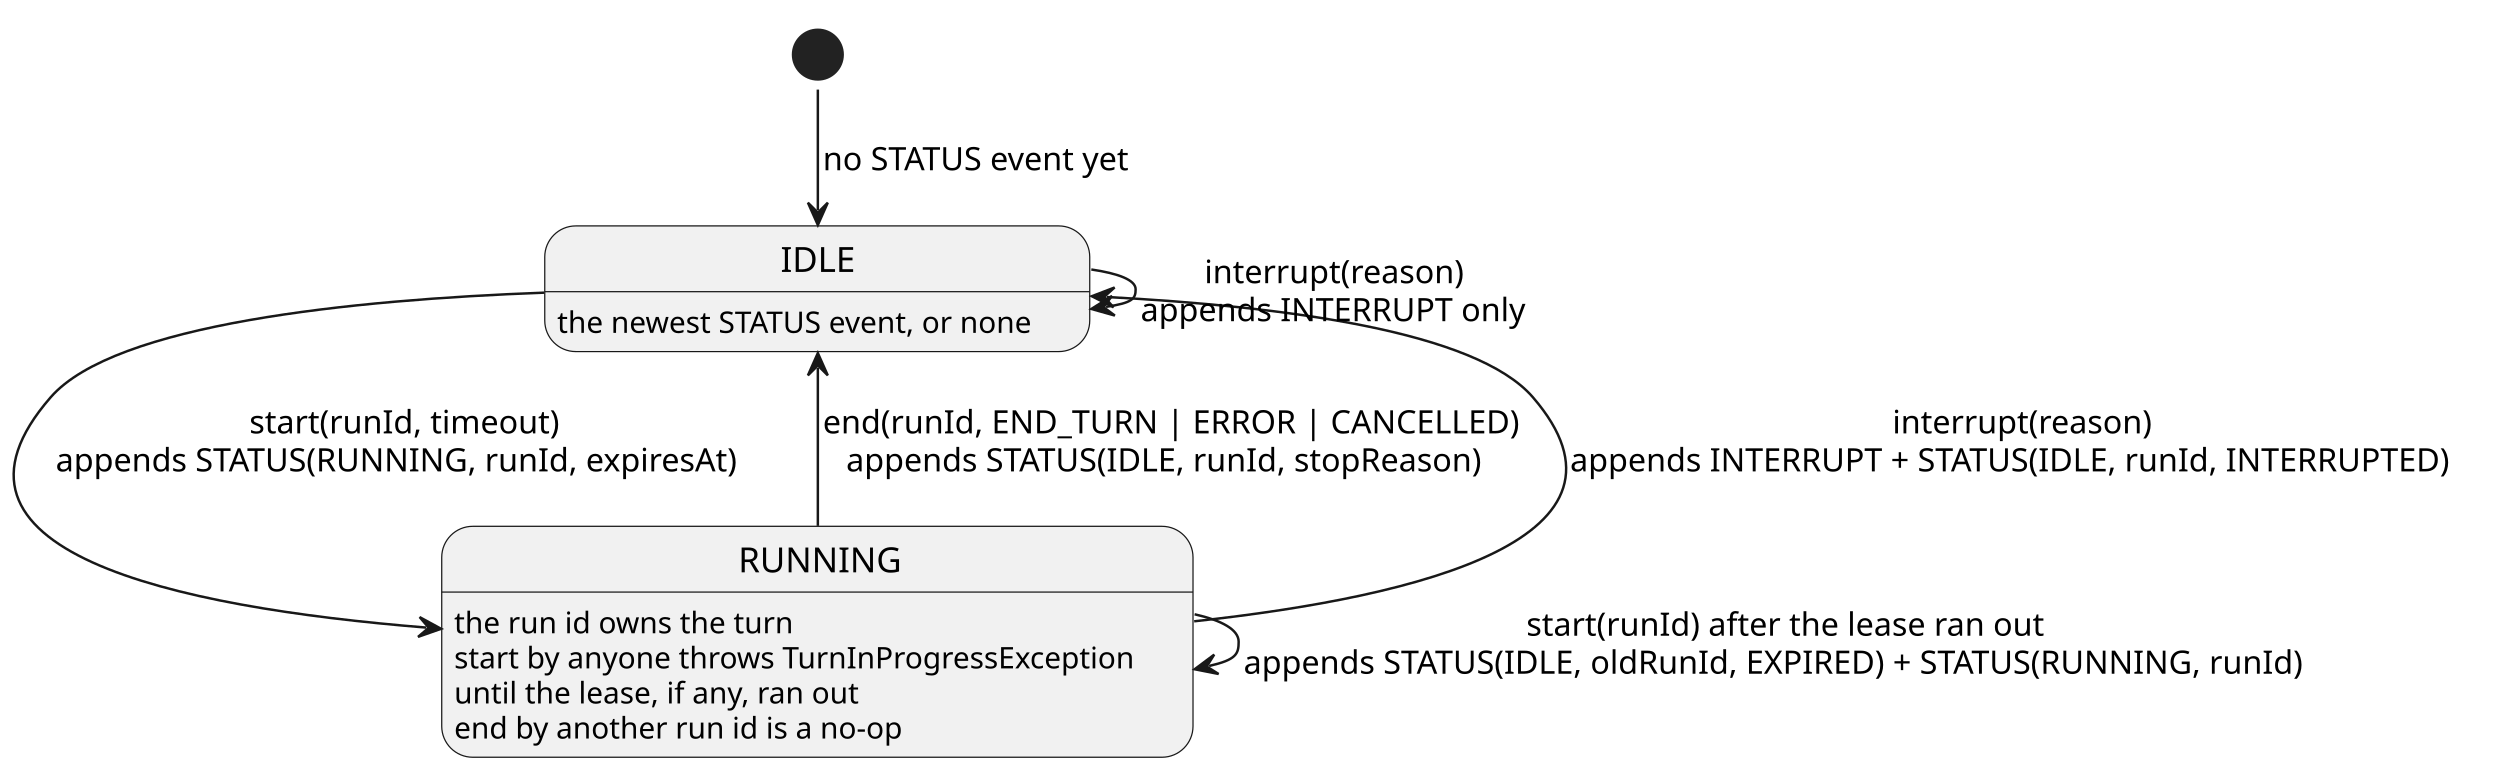
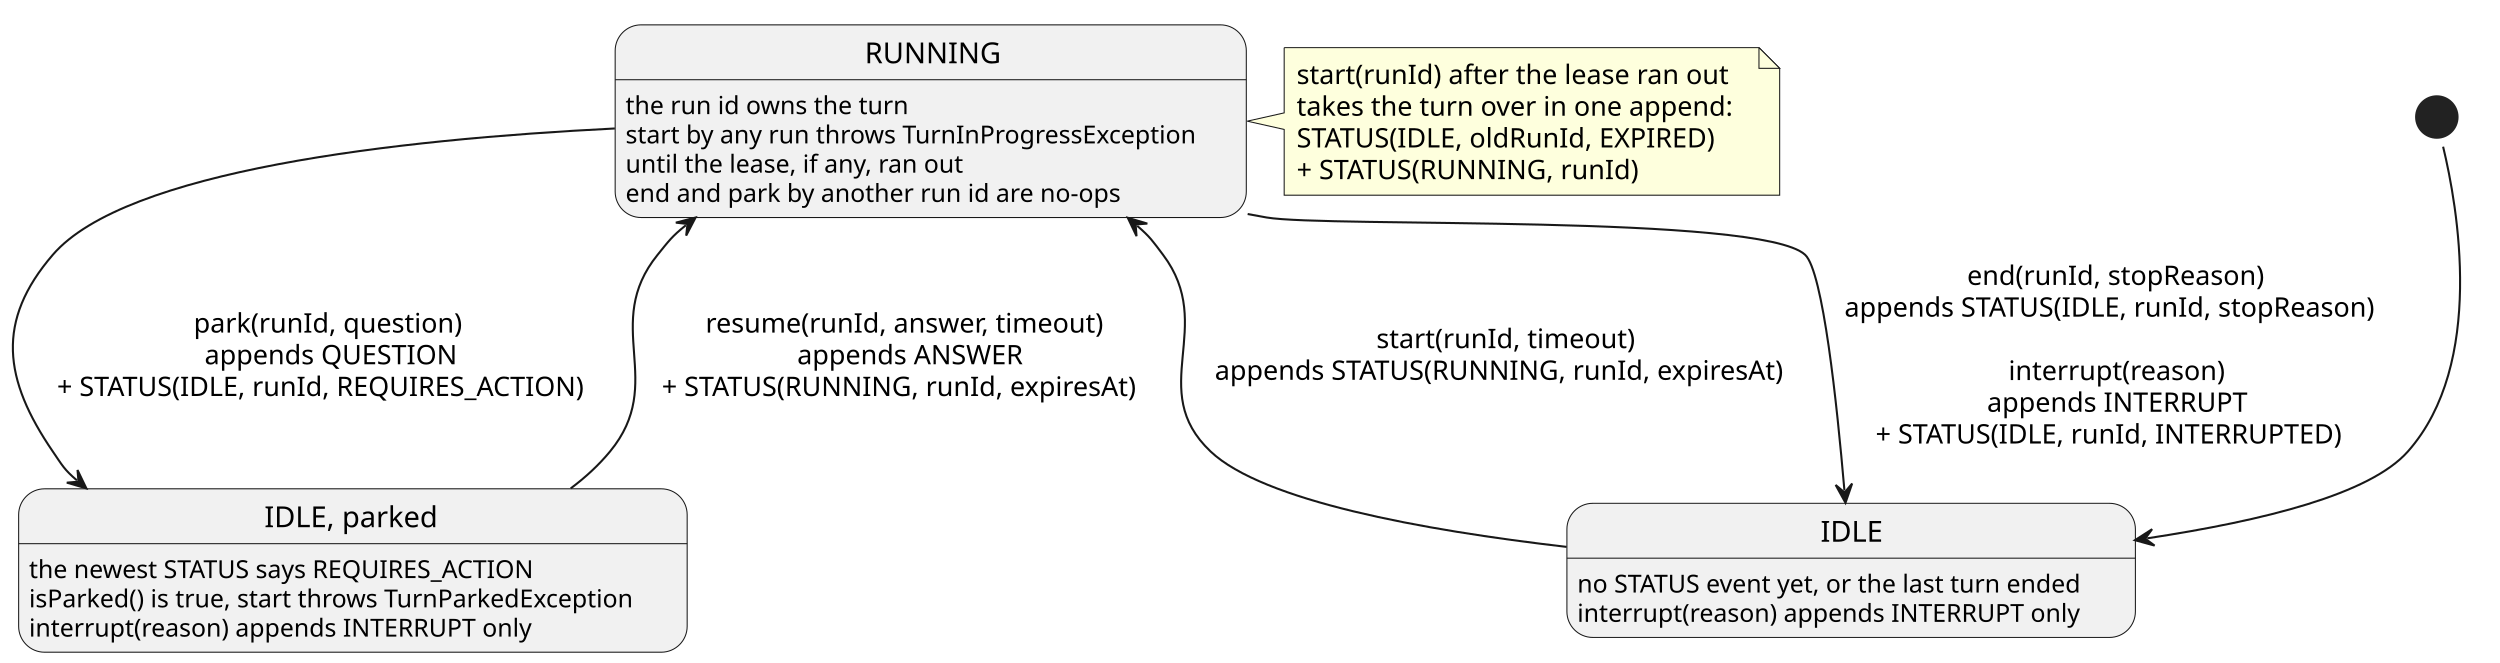
- <svg xmlns="http://www.w3.org/2000/svg" contentStyleType="text/css" height="311px" preserveAspectRatio="none" style="width:1007px;height:311px;background:#FFFFFF;" version="1.1" viewBox="0 0 1007 311" width="1007px" zoomAndPan="magnify">
+ <svg xmlns="http://www.w3.org/2000/svg" contentStyleType="text/css" height="320px" preserveAspectRatio="none" style="width:1207px;height:320px;background:#FFFFFF;" version="1.1" viewBox="0 0 1207 320" width="1207px" zoomAndPan="magnify">
  <defs />
  <g>
-     <ellipse cx="329.429" cy="22" fill="#222222" rx="10" ry="10" style="stroke:#222222;stroke-width:1;" />
+     <g id="RUNNING">
+       <rect fill="#F1F1F1" height="93.019" rx="12.5" ry="12.5" style="stroke:#181818;stroke-width:0.5;" width="304.713" x="297.002" y="12" />
+       <line style="stroke:#181818;stroke-width:0.5;" x1="297.002" x2="601.715" y1="38.488" y2="38.488" />
+       <text fill="#000000" font-family="sans-serif" font-size="14" lengthAdjust="spacing" textLength="63.731" x="417.493" y="30.535">RUNNING</text>
+       <text fill="#000000" font-family="sans-serif" font-size="12" lengthAdjust="spacing" textLength="141.527" x="302.002" y="55.09">the run id owns the turn</text>
+       <text fill="#000000" font-family="sans-serif" font-size="12" lengthAdjust="spacing" textLength="284.713" x="302.002" y="69.223">start by any run throws TurnInProgressException</text>
+       <text fill="#000000" font-family="sans-serif" font-size="12" lengthAdjust="spacing" textLength="171.416" x="302.002" y="83.356">until the lease, if any, ran out</text>
+       <text fill="#000000" font-family="sans-serif" font-size="12" lengthAdjust="spacing" textLength="250.441" x="302.002" y="97.488">end and park by another run id are no-ops</text>
+     </g>
    <g id="IDLE">
-       <rect fill="#F1F1F1" height="50.621" rx="12.5" ry="12.5" style="stroke:#181818;stroke-width:0.5;" width="219.518" x="219.429" y="91" />
-       <line style="stroke:#181818;stroke-width:0.5;" x1="219.429" x2="438.947" y1="117.488" y2="117.488" />
-       <text fill="#000000" font-family="sans-serif" font-size="14" lengthAdjust="spacing" textLength="29.572" x="314.402" y="109.535">IDLE</text>
-       <text fill="#000000" font-family="sans-serif" font-size="12" lengthAdjust="spacing" textLength="199.518" x="224.429" y="134.09">the newest STATUS event, or none</text>
+       <rect fill="#F1F1F1" height="64.754" rx="12.5" ry="12.5" style="stroke:#181818;stroke-width:0.5;" width="274.467" x="756.502" y="243" />
+       <line style="stroke:#181818;stroke-width:0.5;" x1="756.502" x2="1030.969" y1="269.488" y2="269.488" />
+       <text fill="#000000" font-family="sans-serif" font-size="14" lengthAdjust="spacing" textLength="29.572" x="878.949" y="261.535">IDLE</text>
+       <text fill="#000000" font-family="sans-serif" font-size="12" lengthAdjust="spacing" textLength="254.467" x="761.502" y="286.09">no STATUS event yet, or the last turn ended</text>
+       <text fill="#000000" font-family="sans-serif" font-size="12" lengthAdjust="spacing" textLength="247.969" x="761.502" y="300.223">interrupt(reason) appends INTERRUPT only</text>
    </g>
-     <g id="RUNNING">
-       <rect fill="#F1F1F1" height="93.019" rx="12.5" ry="12.5" style="stroke:#181818;stroke-width:0.5;" width="302.615" x="177.929" y="212" />
-       <line style="stroke:#181818;stroke-width:0.5;" x1="177.929" x2="480.545" y1="238.488" y2="238.488" />
-       <text fill="#000000" font-family="sans-serif" font-size="14" lengthAdjust="spacing" textLength="63.731" x="297.371" y="230.535">RUNNING</text>
-       <text fill="#000000" font-family="sans-serif" font-size="12" lengthAdjust="spacing" textLength="141.527" x="182.929" y="255.09">the run id owns the turn</text>
-       <text fill="#000000" font-family="sans-serif" font-size="12" lengthAdjust="spacing" textLength="282.615" x="182.929" y="269.223">start by anyone throws TurnInProgressException</text>
-       <text fill="#000000" font-family="sans-serif" font-size="12" lengthAdjust="spacing" textLength="171.416" x="182.929" y="283.356">until the lease, if any, ran out</text>
-       <text fill="#000000" font-family="sans-serif" font-size="12" lengthAdjust="spacing" textLength="190.787" x="182.929" y="297.488">end by another run id is a no-op</text>
+     <g id="PARKED">
+       <rect fill="#F1F1F1" height="78.887" rx="12.5" ry="12.5" style="stroke:#181818;stroke-width:0.5;" width="322.76" x="9.002" y="236" />
+       <line style="stroke:#181818;stroke-width:0.5;" x1="9.002" x2="331.762" y1="262.488" y2="262.488" />
+       <text fill="#000000" font-family="sans-serif" font-size="14" lengthAdjust="spacing" textLength="85.497" x="127.633" y="254.535">IDLE, parked</text>
+       <text fill="#000000" font-family="sans-serif" font-size="12" lengthAdjust="spacing" textLength="251.859" x="14.002" y="279.09">the newest STATUS says REQUIRES_ACTION</text>
+       <text fill="#000000" font-family="sans-serif" font-size="12" lengthAdjust="spacing" textLength="302.76" x="14.002" y="293.223">isParked() is true, start throws TurnParkedException</text>
+       <text fill="#000000" font-family="sans-serif" font-size="12" lengthAdjust="spacing" textLength="247.969" x="14.002" y="307.356">interrupt(reason) appends INTERRUPT only</text>
    </g>
-     <polygon fill="#181818" points="329.429,90.636,333.429,81.636,329.429,85.636,325.429,81.636,329.429,90.636" style="stroke:#181818;stroke-width:1;" />
-     <path d="M329.429,36.097 C329.429,49.596 329.429,66.79 329.429,84.636 " fill="none" style="stroke:#181818;stroke-width:1;" />
-     <text fill="#000000" font-family="sans-serif" font-size="13" lengthAdjust="spacing" textLength="129.854" x="331.429" y="68.568">no STATUS event yet</text>
-     <polygon fill="#181818" points="177.673,253.275,169.025,248.563,172.69,252.872,168.38,256.537,177.673,253.275" style="stroke:#181818;stroke-width:1;" />
-     <path d="M219.27,117.881 C141.276,120.771 46.14,130.511 20.429,160 C-33.59,221.958 68.755,244.467 171.693,252.792 " fill="none" style="stroke:#181818;stroke-width:1;" />
-     <text fill="#000000" font-family="sans-serif" font-size="13" lengthAdjust="spacing" textLength="127.829" x="100.436" y="174.568">start(runId, timeout)</text>
-     <text fill="#000000" font-family="sans-serif" font-size="13" lengthAdjust="spacing" textLength="283.842" x="22.429" y="189.879">appends STATUS(RUNNING, runId, expiresAt)</text>
-     <polygon fill="#181818" points="481.19,269.572,490.852,271.48,486.066,268.465,489.081,263.679,481.19,269.572" style="stroke:#181818;stroke-width:1;" />
-     <path d="M481.19,247.428 C492.194,249.927 498.929,253.617 498.929,258.5 C498.929,263.383 498.045,265.745 487.041,268.244 " fill="none" style="stroke:#181818;stroke-width:1;" />
-     <text fill="#000000" font-family="sans-serif" font-size="13" lengthAdjust="spacing" textLength="214.341" x="614.816" y="256.068">start(runId) after the lease ran out</text>
-     <text fill="#000000" font-family="sans-serif" font-size="13" lengthAdjust="spacing" textLength="442.114" x="500.929" y="271.379">appends STATUS(IDLE, oldRunId, EXPIRED) + STATUS(RUNNING, runId)</text>
-     <polygon fill="#181818" points="329.429,142.207,325.429,151.207,329.429,147.207,333.429,151.207,329.429,142.207" style="stroke:#181818;stroke-width:1;" />
-     <path d="M329.429,211.831 C329.429,188.665 329.429,167.439 329.429,148.207 " fill="none" style="stroke:#181818;stroke-width:1;" />
-     <text fill="#000000" font-family="sans-serif" font-size="13" lengthAdjust="spacing" textLength="283.721" x="331.429" y="174.568">end(runId, END_TURN | ERROR | CANCELLED)</text>
-     <text fill="#000000" font-family="sans-serif" font-size="13" lengthAdjust="spacing" textLength="264.926" x="340.827" y="189.879">appends STATUS(IDLE, runId, stopReason)</text>
-     <polygon fill="#181818" points="439.763,119.315,448.539,123.786,444.756,119.58,448.963,115.797,439.763,119.315" style="stroke:#181818;stroke-width:1;" />
-     <path d="M481.012,250.26 C573.759,240.197 666.066,216.341 617.429,160 C594.393,133.315 516.936,123.41 445.755,119.633 " fill="none" style="stroke:#181818;stroke-width:1;" />
-     <text fill="#000000" font-family="sans-serif" font-size="13" lengthAdjust="spacing" textLength="106.558" x="762.264" y="174.568">interrupt(reason)</text>
-     <text fill="#000000" font-family="sans-serif" font-size="13" lengthAdjust="spacing" textLength="366.228" x="632.429" y="189.879">appends INTERRUPT + STATUS(IDLE, runId, INTERRUPTED)</text>
-     <polygon fill="#181818" points="439.581,124.45,449.064,127.108,444.528,123.728,447.909,119.192,439.581,124.45" style="stroke:#181818;stroke-width:1;" />
-     <path d="M439.581,108.55 C450.49,110.143 457.429,112.793 457.429,116.5 C457.429,120.207 456.428,121.99 445.518,123.583 " fill="none" style="stroke:#181818;stroke-width:1;" />
-     <text fill="#000000" font-family="sans-serif" font-size="13" lengthAdjust="spacing" textLength="106.558" x="485.131" y="114.068">interrupt(reason)</text>
-     <text fill="#000000" font-family="sans-serif" font-size="13" lengthAdjust="spacing" textLength="157.961" x="459.429" y="129.379">appends INTERRUPT only</text>
+     <ellipse cx="1176.502" cy="56.5" fill="#222222" rx="10" ry="10" style="stroke:#222222;stroke-width:1;" />
+     <g id="elem_GMN2">
+       <path d="M620.002,23 L620.002,54.5 L602.148,58.5 L620.002,62.5 L620.002,94.242 A0,0 0 0 0 620.002,94.242 L859.228,94.242 A0,0 0 0 0 859.228,94.242 L859.228,33 L849.228,23 L620.002,23 A0,0 0 0 0 620.002,23 " fill="#FEFFDD" style="stroke:#181818;stroke-width:0.5;" />
+       <path d="M849.228,23 L849.228,33 L859.228,33 L849.228,23 " fill="#FEFFDD" style="stroke:#181818;stroke-width:0.5;" />
+       <text fill="#000000" font-family="sans-serif" font-size="13" lengthAdjust="spacing" textLength="214.341" x="626.002" y="40.568">start(runId) after the lease ran out</text>
+       <text fill="#000000" font-family="sans-serif" font-size="13" lengthAdjust="spacing" textLength="218.226" x="626.002" y="55.879">takes the turn over in one append:</text>
+       <text fill="#000000" font-family="sans-serif" font-size="13" lengthAdjust="spacing" textLength="208.114" x="626.002" y="71.189">STATUS(IDLE, oldRunId, EXPIRED)</text>
+       <text fill="#000000" font-family="sans-serif" font-size="13" lengthAdjust="spacing" textLength="172.11" x="626.002" y="86.5">+ STATUS(RUNNING, runId)</text>
+     </g>
+     <polygon fill="#181818" points="1030.743,260.805,1040.242,263.406,1035.686,260.053,1039.039,255.497,1030.743,260.805" style="stroke:#181818;stroke-width:1;" />
+     <path d="M1179.532,70.823 C1186.458,99.487 1200.095,175.647 1162.502,218 C1144.168,238.655 1093.351,251.28 1036.674,259.903 " fill="none" style="stroke:#181818;stroke-width:1;" />
+     <polygon fill="#181818" points="544.484,105.13,548.717,114.023,548.282,108.383,553.922,107.948,544.484,105.13" style="stroke:#181818;stroke-width:1;" />
+     <path d="M756.366,264.036 C685.917,255.874 609.673,241.783 584.502,218 C552.926,188.165 587.663,157.681 561.502,123 C556.588,116.487 555.356,114.443 549.041,109.034 " fill="none" style="stroke:#181818;stroke-width:1;" />
+     <text fill="#000000" font-family="sans-serif" font-size="13" lengthAdjust="spacing" textLength="127.829" x="664.508" y="168.068">start(runId, timeout)</text>
+     <text fill="#000000" font-family="sans-serif" font-size="13" lengthAdjust="spacing" textLength="283.842" x="586.502" y="183.379">appends STATUS(RUNNING, runId, expiresAt)</text>
+     <polygon fill="#181818" points="891.004,242.763,894.216,233.453,890.574,237.781,886.245,234.14,891.004,242.763" style="stroke:#181818;stroke-width:1;" />
+     <path d="M602.368,103.333 C605.432,103.92 608.479,104.477 611.502,105 C640.035,109.941 850.271,103.307 871.502,123 C880.149,131.021 886.866,194.774 890.488,236.785 " fill="none" style="stroke:#181818;stroke-width:1;" />
+     <text fill="#000000" font-family="sans-serif" font-size="13" lengthAdjust="spacing" textLength="146.536" x="949.697" y="137.568">end(runId, stopReason)</text>
+     <text fill="#000000" font-family="sans-serif" font-size="13" lengthAdjust="spacing" textLength="264.926" x="890.502" y="152.879">appends STATUS(IDLE, runId, stopReason)</text>
+     <text fill="#000000" font-family="sans-serif" font-size="13" lengthAdjust="spacing" textLength="4.113" x="1020.908" y="168.19"> </text>
+     <text fill="#000000" font-family="sans-serif" font-size="13" lengthAdjust="spacing" textLength="106.558" x="969.686" y="183.5">interrupt(reason)</text>
+     <text fill="#000000" font-family="sans-serif" font-size="13" lengthAdjust="spacing" textLength="127.245" x="959.342" y="198.81">appends INTERRUPT</text>
+     <text fill="#000000" font-family="sans-serif" font-size="13" lengthAdjust="spacing" textLength="234.87" x="905.53" y="214.121">+ STATUS(IDLE, runId, INTERRUPTED)</text>
+     <polygon fill="#181818" points="41.703,235.79,37.425,226.919,37.889,232.557,32.252,233.022,41.703,235.79" style="stroke:#181818;stroke-width:1;" />
+     <path d="M296.85,62.026 C190.037,67.406 60.447,82.431 25.502,123 C-2.054,154.99 1.675,183.143 25.502,218 C30.076,224.691 30.992,226.71 37.127,231.911 " fill="none" style="stroke:#181818;stroke-width:1;" />
+     <text fill="#000000" font-family="sans-serif" font-size="13" lengthAdjust="spacing" textLength="133.136" x="93.501" y="160.568">park(runId, question)</text>
+     <text fill="#000000" font-family="sans-serif" font-size="13" lengthAdjust="spacing" textLength="122.599" x="98.77" y="175.879">appends QUESTION</text>
+     <text fill="#000000" font-family="sans-serif" font-size="13" lengthAdjust="spacing" textLength="265.135" x="27.502" y="191.19">+ STATUS(IDLE, runId, REQUIRES_ACTION)</text>
+     <polygon fill="#181818" points="335.831,105.01,326.3,107.493,331.921,108.127,331.287,113.748,335.831,105.01" style="stroke:#181818;stroke-width:1;" />
+     <path d="M275.53,235.801 C282.551,230.565 289.003,224.657 294.502,218 C322.168,184.506 290.187,156.78 317.502,123 C322.858,116.376 324.382,114.138 331.139,108.751 " fill="none" style="stroke:#181818;stroke-width:1;" />
+     <text fill="#000000" font-family="sans-serif" font-size="13" lengthAdjust="spacing" textLength="198.294" x="340.611" y="160.568">resume(runId, answer, timeout)</text>
+     <text fill="#000000" font-family="sans-serif" font-size="13" lengthAdjust="spacing" textLength="109.738" x="384.889" y="175.879">appends ANSWER</text>
+     <text fill="#000000" font-family="sans-serif" font-size="13" lengthAdjust="spacing" textLength="240.513" x="319.502" y="191.19">+ STATUS(RUNNING, runId, expiresAt)</text>
  </g>
</svg>
